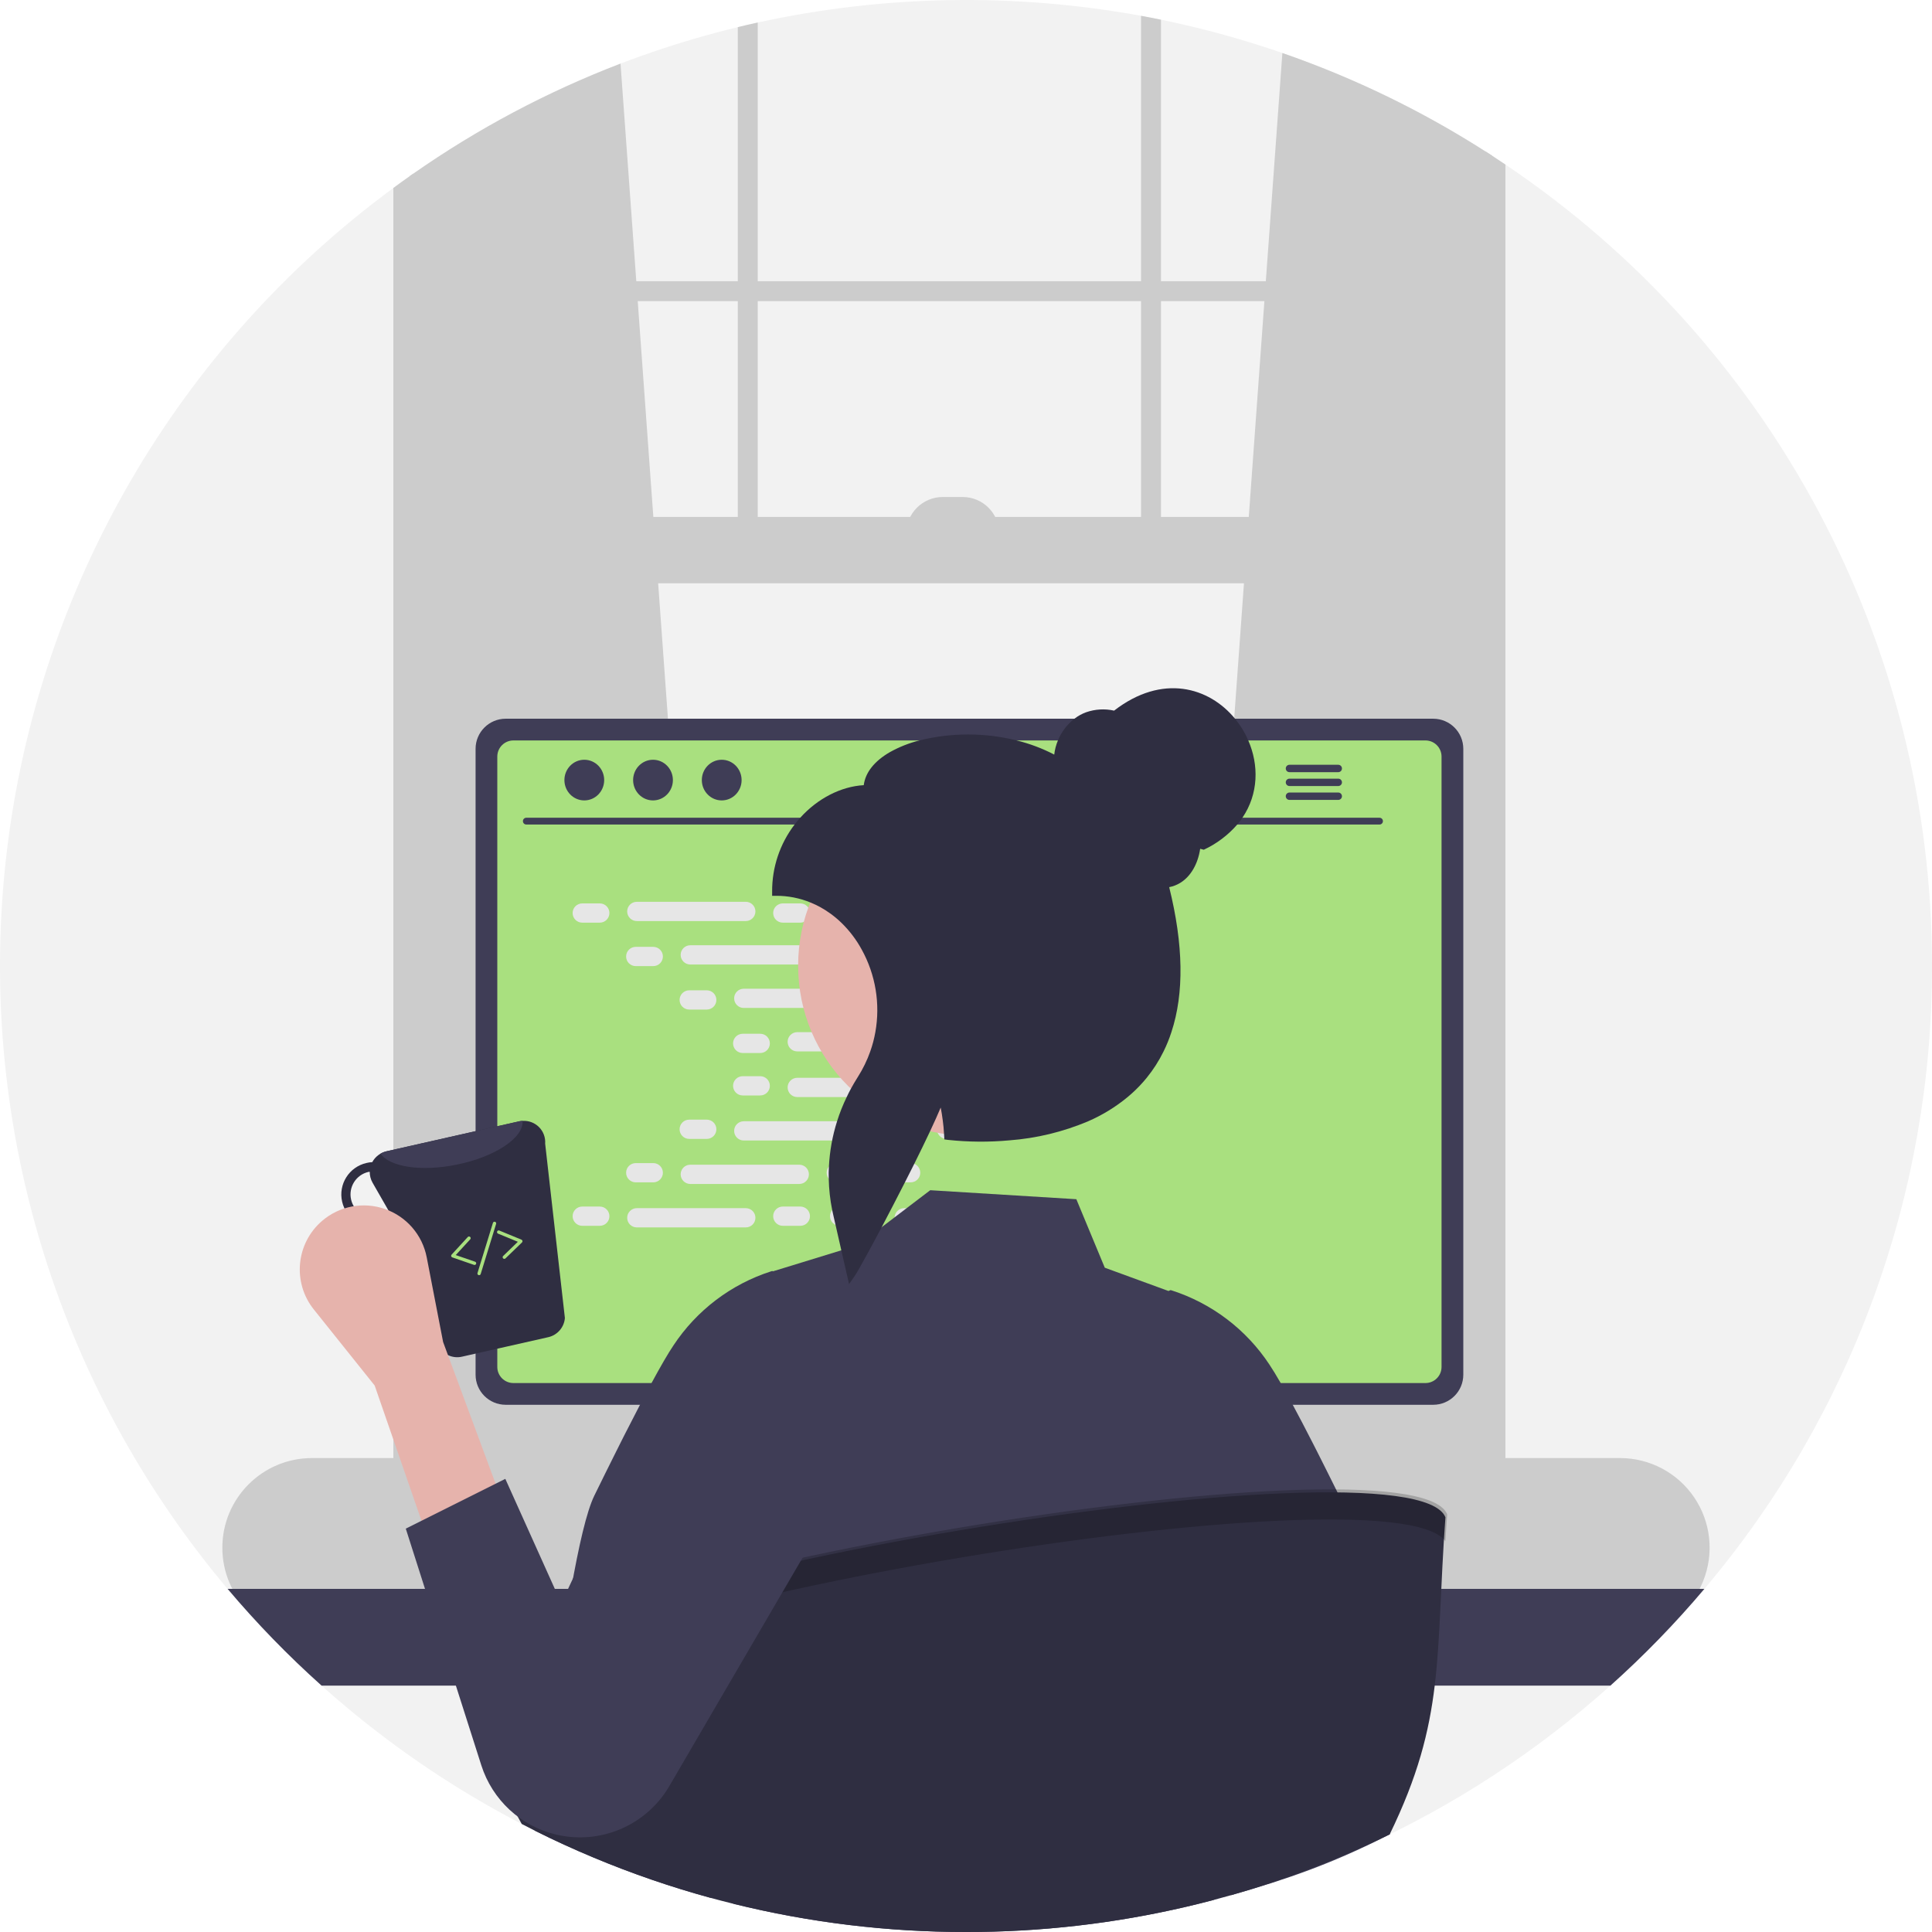
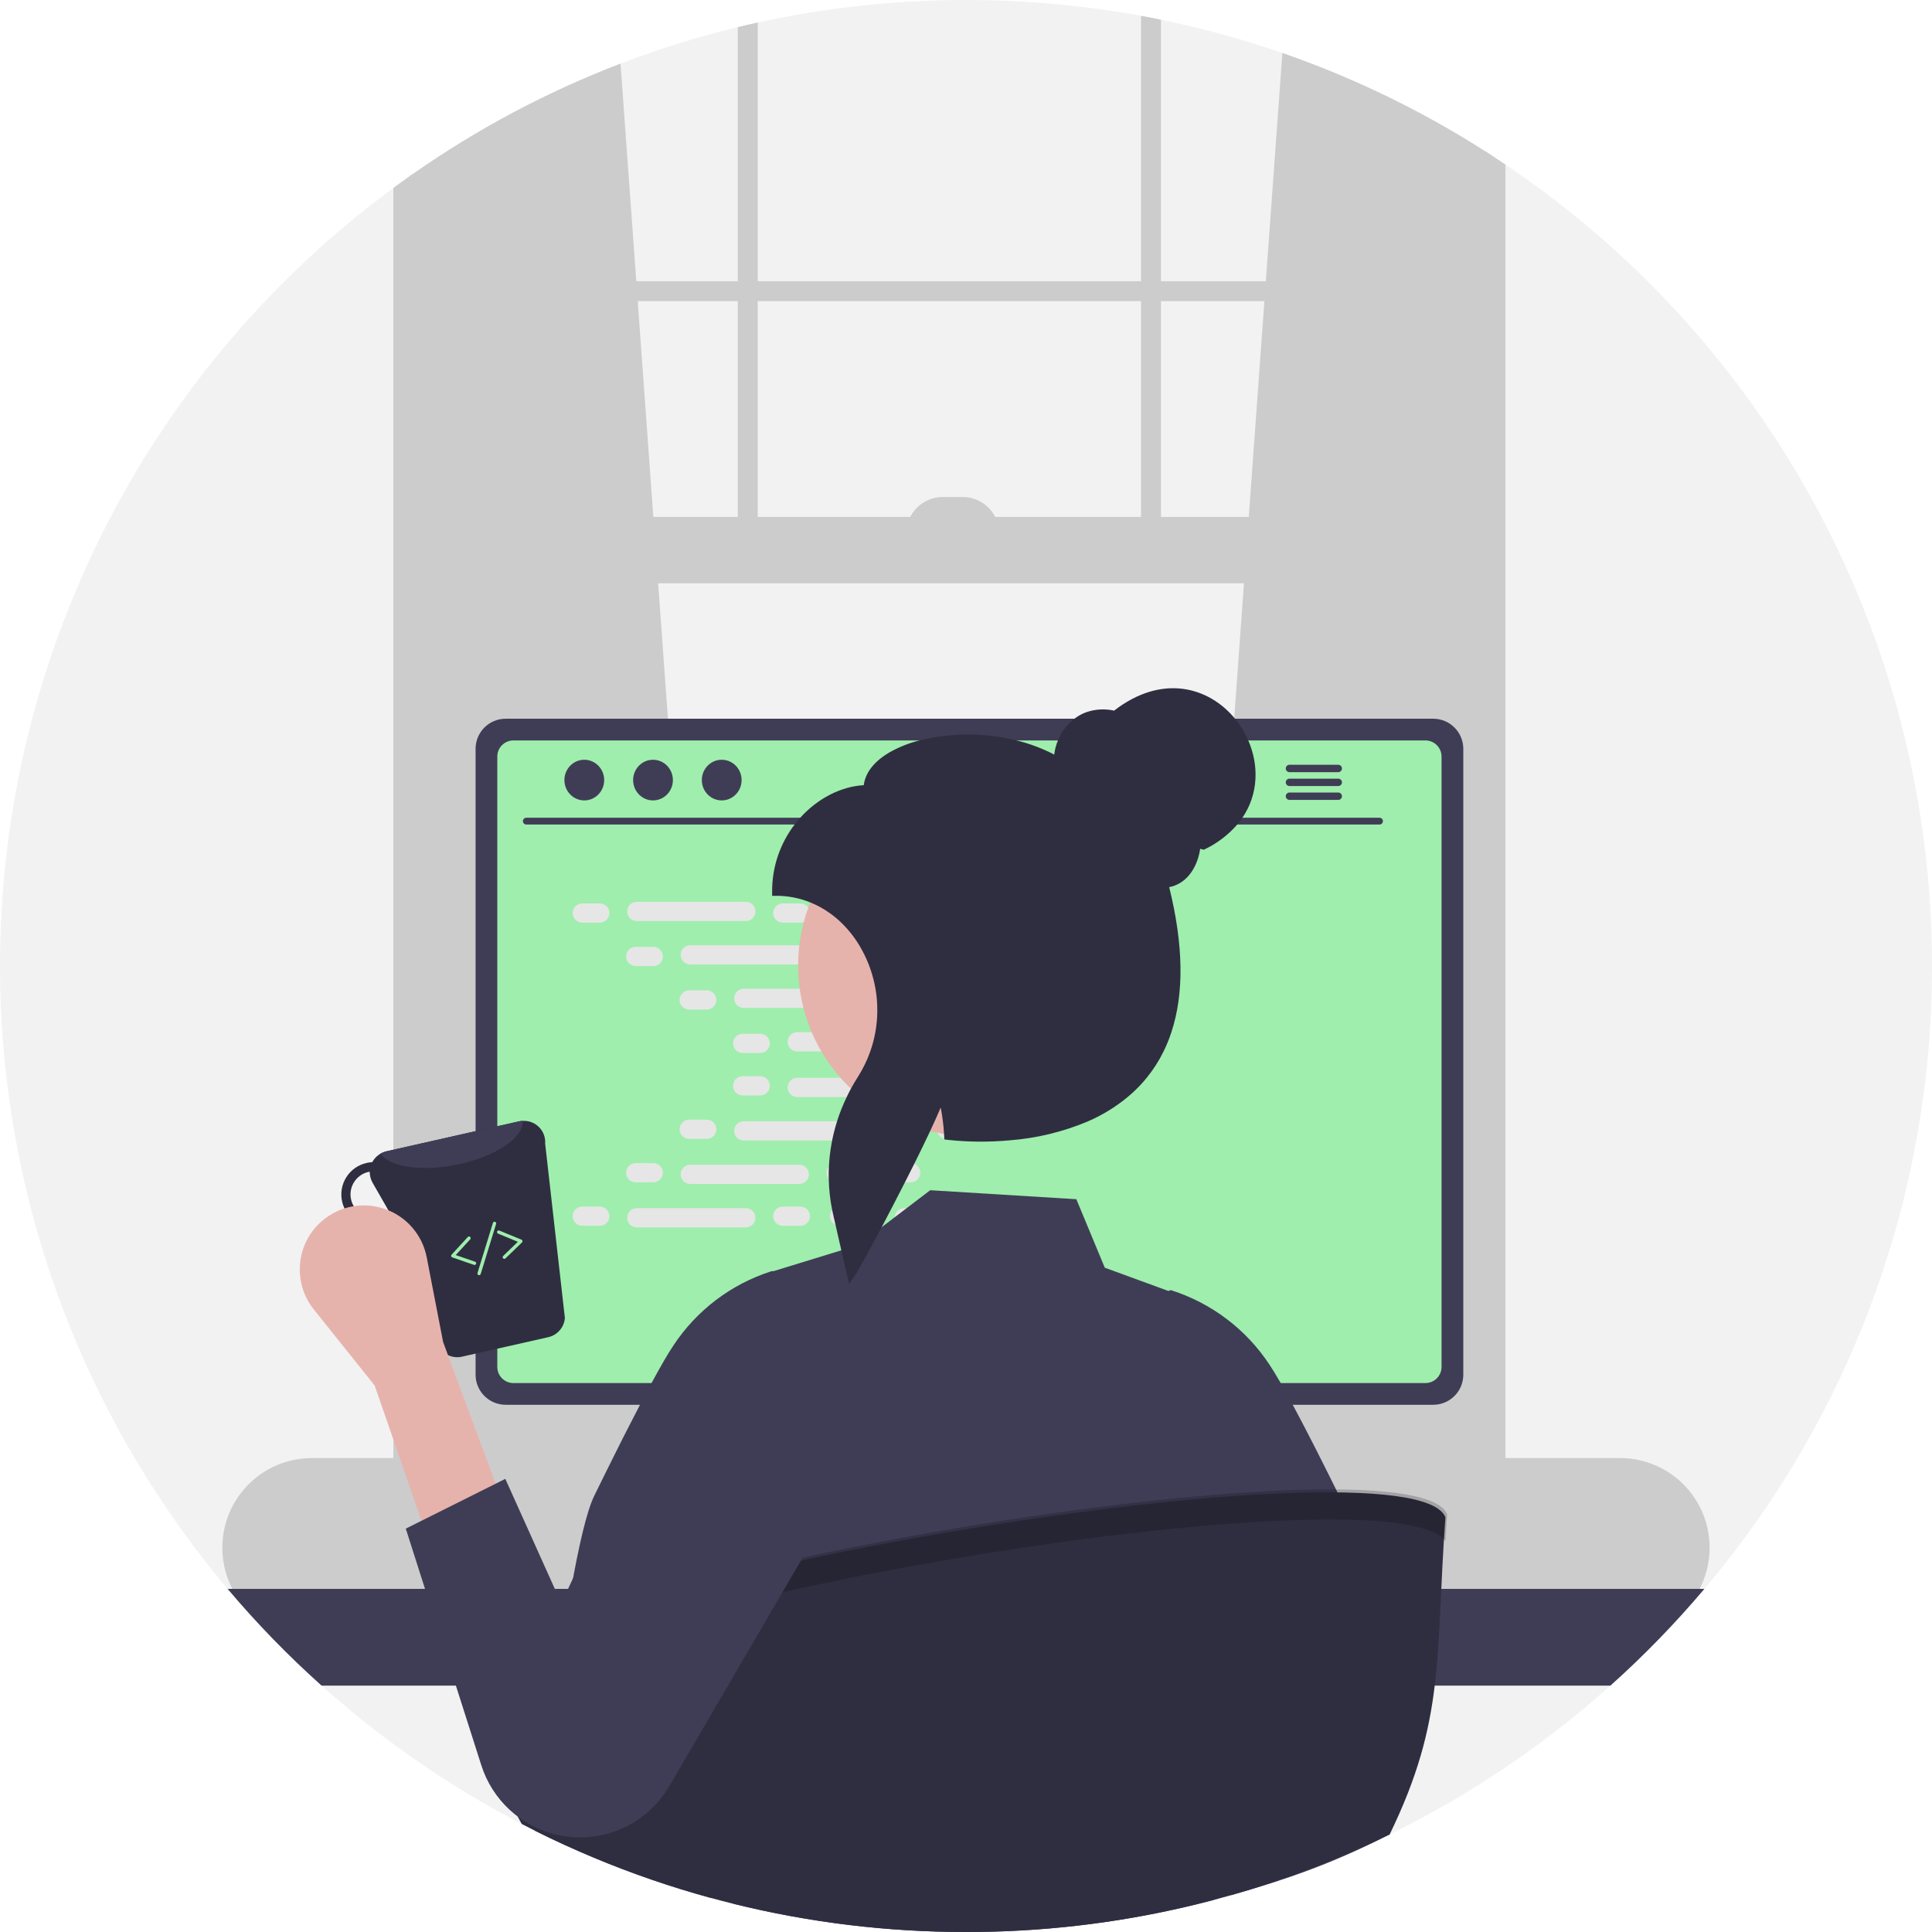
<svg xmlns="http://www.w3.org/2000/svg" data-name="Layer 1" width="578" height="578" viewBox="0 0 578 578">
  <path d="M889,450a287.861,287.861,0,0,1-68.09,186.34c-1.6,1.9-3.23,3.77-4.89,5.63a290.588,290.588,0,0,1-67.49,55.99q-8.67,5.205-17.72,9.81c-.61.31-1.23.62-1.84.92-.73.37-1.47.73-2.21,1.09A286.159,286.159,0,0,1,679.24,728q-2.55.72-5.11,1.4a288.588,288.588,0,0,1-65.84,9.49c-1.16.03-2.3.05-3.4.07-.39.01-.77.02-1.15.02-1.25.01-2.49.02-3.74.02a289.271,289.271,0,0,1-69.54-8.43q-3.42-.84-6.81-1.77a285.473,285.473,0,0,1-34.97-12.03q-9-3.75-17.68-8.09c-1.31-.66-2.62-1.32-3.91-2-.55-.27-1.09-.56-1.63-.84a290.458,290.458,0,0,1-81.65-64.06c-1.6-1.79-3.17-3.61-4.72-5.44a289.025,289.025,0,0,1,49.59-419.1c1.64-1.21,3.29-2.41,4.96-3.58q.495-.345.99-.69a286.753,286.753,0,0,1,97.1-43.85c1.98-.49,3.96-.95,5.96-1.38a291.798,291.798,0,0,1,114.68-2.01c1.99.37,3.98.75,5.96,1.16a287.281,287.281,0,0,1,97.1,39.43c.66.42,1.32.84,1.98,1.28,1.33.86,2.66,1.74,3.97,2.63A288.686,288.686,0,0,1,889,450Z" transform="translate(-311 -161)" fill="#f2f2f2" />
  <path d="M527,599.51l-92.37,8.2-.99.09V213.66q.495-.345.99-.69a288.323,288.323,0,0,1,62.01-32.94l4.72,65.1.43,5.96,4.67,64.56L507.9,335.51l18.93,261.7Z" transform="translate(-311 -161)" fill="#ccc" />
  <path d="M755.43,206.32c.66.42,1.32.84,1.98,1.28V607.8l-1.98-.18-91.37-8.11.17-2.3L683.16,335.51l1.44-19.86,4.67-64.56.43-5.96,4.95-68.27A287.687,287.687,0,0,1,755.43,206.32Z" transform="translate(-311 -161)" fill="#ccc" />
  <path d="M755.43,206.32V613.26c0,7.81-5.38,14.16-12,14.16H446.63c-5.48,0-10.13-4.36-11.54-10.31a16.108,16.108,0,0,1-.46-3.85V212.97q-.495.345-.99.69c-1.67,1.17-3.32,2.37-4.96,3.58V613.26a22.919,22.919,0,0,0,6.18,16,17.06,17.06,0,0,0,7.78,4.66,15.118,15.118,0,0,0,3.99.53h296.8a15.249,15.249,0,0,0,4-.53c7.98-2.15,13.95-10.59,13.95-20.66V210.23c-1.31-.89-2.64-1.77-3.97-2.63C756.75,207.16,756.09,206.74,755.43,206.32Z" transform="translate(-311 -161)" fill="#ccc" />
  <rect x="120.655" y="84.134" width="326.752" height="5.959" fill="#ccc" />
  <path d="M531.73,169.12c1.98-.49,3.96-.95,5.96-1.38V329.55h-5.96Z" transform="translate(-311 -161)" fill="#ccc" />
  <path d="M652.37,165.73c1.99.37,3.98.75,5.96,1.16V329.55h-5.96Z" transform="translate(-311 -161)" fill="#ccc" />
  <path d="M795.65,597.21H404.34a26.82,26.82,0,0,0,0,53.64H795.65a26.76,26.76,0,0,0,20.12-9.11,27.096,27.096,0,0,0,3.02-4.18,25.54,25.54,0,0,0,1.75-3.56,26.803,26.803,0,0,0-24.89-36.79Z" transform="translate(-311 -161)" fill="#ccc" />
  <rect x="122.642" y="154.649" width="324.766" height="19.863" fill="#ccc" />
  <path d="M282.045,148.69h5.959a10.925,10.925,0,0,1,10.925,10.925v0a0,0,0,0,1,0,0h-27.809a0,0,0,0,1,0,0v0a10.925,10.925,0,0,1,10.925-10.925Z" fill="#ccc" />
  <path d="M820.91,636.34a289.004,289.004,0,0,1-28.12,28.95H407.21a289.004,289.004,0,0,1-28.12-28.95Z" transform="translate(-311 -161)" fill="#3f3d56" />
  <path d="M632.28,536.07H567.36a3.175,3.175,0,0,0-1.03.16,3.448,3.448,0,0,0-2.43,3.3V642.09h71.85V539.53A3.463,3.463,0,0,0,632.28,536.07Zm-24.57,50.6a7.531,7.531,0,0,1-1.56,4.6,7.665,7.665,0,0,1-13.78-4.6v-11.9a7.67,7.67,0,0,1,15.34,0Z" transform="translate(-311 -161)" fill="#2f2e41" />
  <path d="M563.68,638.81v9.89a1.94,1.94,0,0,0,1.93,1.94h68.43a1.946,1.946,0,0,0,1.93-1.94v-9.89Z" transform="translate(-311 -161)" fill="#3f3d56" />
  <path d="M739.78,376.02H462.28a9.011,9.011,0,0,0-9,8.99V572.27a9.007,9.007,0,0,0,9,9h277.5a9.007,9.007,0,0,0,9-9V385.01A9.012,9.012,0,0,0,739.78,376.02Z" transform="translate(-311 -161)" fill="#3f3d56" />
-   <path d="M737.46,382.52H464.59a4.82,4.82,0,0,0-4.81,4.82V569.96a4.818,4.818,0,0,0,4.81,4.81H737.46a4.818,4.818,0,0,0,4.81-4.81V387.34A4.821,4.821,0,0,0,737.46,382.52Z" transform="translate(-311 -161)" fill="#a9e07f" />
+   <path d="M737.46,382.52H464.59a4.82,4.82,0,0,0-4.81,4.82V569.96a4.818,4.818,0,0,0,4.81,4.81H737.46a4.818,4.818,0,0,0,4.81-4.81V387.34A4.821,4.821,0,0,0,737.46,382.52Z" transform="translate(-311 -161)" fill="#9feead" />
  <path d="M687.24,650.48l-2.52-11.97a2.992,2.992,0,0,0-1.86-2.17,2.894,2.894,0,0,0-1.06-.2H524.49a2.895,2.895,0,0,0-1.06.2,2.993,2.993,0,0,0-1.86,2.17l-2.52,11.97a2.987,2.987,0,0,0,2.92,3.6H684.31a2.948,2.948,0,0,0,2.32-1.11A2.985,2.985,0,0,0,687.24,650.48Z" transform="translate(-311 -161)" fill="#2f2e41" />
  <rect x="214.643" y="477.296" width="5" height="3" rx="0.488" fill="#3f3d56" />
  <rect x="224.643" y="477.296" width="5" height="3" rx="0.488" fill="#3f3d56" />
  <rect x="234.643" y="477.296" width="5" height="3" rx="0.488" fill="#3f3d56" />
  <rect x="244.643" y="477.296" width="5" height="3" rx="0.488" fill="#3f3d56" />
  <rect x="254.643" y="477.296" width="5" height="3" rx="0.488" fill="#3f3d56" />
  <rect x="264.643" y="477.296" width="5" height="3" rx="0.488" fill="#3f3d56" />
  <rect x="274.643" y="477.296" width="5" height="3" rx="0.488" fill="#3f3d56" />
  <rect x="284.643" y="477.296" width="5" height="3" rx="0.488" fill="#3f3d56" />
  <rect x="294.643" y="477.296" width="5" height="3" rx="0.488" fill="#3f3d56" />
  <rect x="304.643" y="477.296" width="5" height="3" rx="0.488" fill="#3f3d56" />
  <rect x="314.643" y="477.296" width="5" height="3" rx="0.488" fill="#3f3d56" />
  <rect x="324.643" y="477.296" width="5" height="3" rx="0.488" fill="#3f3d56" />
  <rect x="334.643" y="477.296" width="5" height="3" rx="0.488" fill="#3f3d56" />
  <rect x="344.643" y="477.296" width="5" height="3" rx="0.488" fill="#3f3d56" />
  <rect x="354.643" y="477.296" width="5" height="3" rx="0.488" fill="#3f3d56" />
  <rect x="364.643" y="477.296" width="5" height="3" rx="0.488" fill="#3f3d56" />
  <rect x="214.525" y="482.296" width="5" height="3" rx="0.488" fill="#3f3d56" />
  <rect x="224.525" y="482.296" width="5" height="3" rx="0.488" fill="#3f3d56" />
  <rect x="234.525" y="482.296" width="5" height="3" rx="0.488" fill="#3f3d56" />
  <rect x="244.525" y="482.296" width="5" height="3" rx="0.488" fill="#3f3d56" />
  <rect x="254.525" y="482.296" width="5" height="3" rx="0.488" fill="#3f3d56" />
  <rect x="264.525" y="482.296" width="5" height="3" rx="0.488" fill="#3f3d56" />
  <rect x="274.525" y="482.296" width="5" height="3" rx="0.488" fill="#3f3d56" />
  <rect x="284.525" y="482.296" width="5" height="3" rx="0.488" fill="#3f3d56" />
  <rect x="294.525" y="482.296" width="5" height="3" rx="0.488" fill="#3f3d56" />
  <rect x="304.525" y="482.296" width="5" height="3" rx="0.488" fill="#3f3d56" />
  <rect x="314.525" y="482.296" width="5" height="3" rx="0.488" fill="#3f3d56" />
  <rect x="324.525" y="482.296" width="5" height="3" rx="0.488" fill="#3f3d56" />
  <rect x="334.525" y="482.296" width="5" height="3" rx="0.488" fill="#3f3d56" />
  <rect x="344.525" y="482.296" width="5" height="3" rx="0.488" fill="#3f3d56" />
  <rect x="354.525" y="482.296" width="5" height="3" rx="0.488" fill="#3f3d56" />
  <rect x="364.525" y="482.296" width="5" height="3" rx="0.488" fill="#3f3d56" />
  <rect x="262.525" y="488.296" width="40" height="3" rx="0.488" fill="#3f3d56" />
  <path d="M723.748,407.677H468.425a1.016,1.016,0,0,1,0-2.031H723.748a1.016,1.016,0,0,1,0,2.031Z" transform="translate(-311 -161)" fill="#3f3d56" />
  <ellipse cx="174.805" cy="233.379" rx="5.95" ry="6.083" fill="#3f3d56" />
  <ellipse cx="195.361" cy="233.379" rx="5.95" ry="6.083" fill="#3f3d56" />
  <ellipse cx="215.917" cy="233.379" rx="5.95" ry="6.083" fill="#3f3d56" />
  <path d="M711.37,389.8h-14.6a1.105,1.105,0,0,0,0,2.21h14.6a1.105,1.105,0,0,0,0-2.21Z" transform="translate(-311 -161)" fill="#3f3d56" />
  <path d="M711.37,393.95h-14.6a1.105,1.105,0,0,0,0,2.21h14.6a1.105,1.105,0,0,0,0-2.21Z" transform="translate(-311 -161)" fill="#3f3d56" />
  <path d="M711.37,398.1h-14.6a1.105,1.105,0,0,0,0,2.21h14.6a1.105,1.105,0,0,0,0-2.21Z" transform="translate(-311 -161)" fill="#3f3d56" />
  <rect x="171.314" y="270.273" width="11.006" height="5.76" rx="2.88" fill="#e6e6e6" />
  <rect x="231.314" y="270.273" width="11.006" height="5.76" rx="2.88" fill="#e6e6e6" />
  <rect x="248.314" y="270.273" width="11.006" height="5.76" rx="2.88" fill="#e6e6e6" />
  <rect x="187.634" y="269.793" width="38.366" height="5.76" rx="2.88" fill="#e6e6e6" />
  <rect x="267.634" y="269.793" width="38.366" height="5.76" rx="2.88" fill="#e6e6e6" />
  <rect x="187.314" y="283.273" width="11.006" height="5.76" rx="2.88" fill="#e6e6e6" />
  <rect x="247.314" y="283.273" width="11.006" height="5.76" rx="2.88" fill="#e6e6e6" />
  <rect x="264.314" y="283.273" width="11.006" height="5.76" rx="2.88" fill="#e6e6e6" />
  <rect x="203.634" y="282.793" width="38.366" height="5.76" rx="2.88" fill="#e6e6e6" />
  <rect x="283.634" y="282.793" width="38.366" height="5.76" rx="2.88" fill="#e6e6e6" />
  <rect x="203.314" y="296.273" width="11.006" height="5.76" rx="2.88" fill="#e6e6e6" />
  <rect x="263.314" y="296.273" width="11.006" height="5.76" rx="2.88" fill="#e6e6e6" />
  <rect x="280.314" y="296.273" width="11.006" height="5.76" rx="2.88" fill="#e6e6e6" />
  <rect x="219.634" y="295.793" width="38.366" height="5.76" rx="2.88" fill="#e6e6e6" />
  <rect x="299.634" y="295.793" width="38.366" height="5.76" rx="2.88" fill="#e6e6e6" />
  <rect x="219.314" y="309.273" width="11.006" height="5.76" rx="2.88" fill="#e6e6e6" />
  <rect x="279.314" y="309.273" width="11.006" height="5.76" rx="2.88" fill="#e6e6e6" />
  <rect x="296.314" y="309.273" width="11.006" height="5.76" rx="2.88" fill="#e6e6e6" />
  <rect x="235.634" y="308.793" width="38.366" height="5.76" rx="2.88" fill="#e6e6e6" />
  <rect x="231.314" y="360.967" width="11.006" height="5.76" rx="2.88" fill="#e6e6e6" />
  <rect x="248.314" y="360.967" width="11.006" height="5.76" rx="2.88" fill="#e6e6e6" />
  <rect x="267.634" y="361.447" width="38.366" height="5.76" rx="2.88" fill="#e6e6e6" />
  <rect x="171.314" y="360.967" width="11.006" height="5.76" rx="2.88" fill="#e6e6e6" />
  <rect x="187.634" y="361.447" width="38.366" height="5.76" rx="2.88" fill="#e6e6e6" />
  <rect x="187.314" y="347.967" width="11.006" height="5.76" rx="2.88" fill="#e6e6e6" />
  <rect x="247.314" y="347.967" width="11.006" height="5.76" rx="2.88" fill="#e6e6e6" />
  <rect x="264.314" y="347.967" width="11.006" height="5.76" rx="2.88" fill="#e6e6e6" />
  <rect x="203.634" y="348.447" width="38.366" height="5.76" rx="2.88" fill="#e6e6e6" />
  <rect x="203.314" y="334.967" width="11.006" height="5.76" rx="2.88" fill="#e6e6e6" />
  <rect x="263.314" y="334.967" width="11.006" height="5.76" rx="2.88" fill="#e6e6e6" />
  <rect x="280.314" y="334.967" width="11.006" height="5.76" rx="2.88" fill="#e6e6e6" />
  <rect x="219.634" y="335.447" width="38.366" height="5.76" rx="2.88" fill="#e6e6e6" />
  <rect x="219.314" y="321.967" width="11.006" height="5.76" rx="2.88" fill="#e6e6e6" />
  <rect x="279.314" y="321.967" width="11.006" height="5.76" rx="2.88" fill="#e6e6e6" />
  <rect x="296.314" y="321.967" width="11.006" height="5.76" rx="2.88" fill="#e6e6e6" />
  <rect x="235.634" y="322.447" width="38.366" height="5.76" rx="2.88" fill="#e6e6e6" />
  <path d="M726.81,709.77c-.61.31-1.23.62-1.84.92-15.8,7.9-28.44,12.39-45.73,17.31-1.46-16.3-2.87-44.95-4.24-62.71-.36-4.61-.72-8.48-1.07-11.21a15.182,15.182,0,0,0-.88-4.25l.06,4.25.15,11.21.87,64.11a288.588,288.588,0,0,1-65.84,9.49c-1.16.03-2.3.05-3.4.07-.39.01-.77.02-1.15.02-1.25.01-2.49.02-3.74.02a289.271,289.271,0,0,1-69.54-8.43c.49-16.13.98-44.46,1.45-65.28.1-4.07.19-7.86.29-11.21.19-7.16.39-12.32.58-14.05a4.361,4.361,0,0,0-.39.97,97.154,97.154,0,0,0-1.89,13.08c-.35,3.35-.7,7.14-1.05,11.21-1.86,21.63-3.8,51.04-5.8,63.51a285.473,285.473,0,0,1-34.97-12.03q-9-3.75-17.68-8.09c1.1-7.2,2.25-15.27,3.43-23.64.92-6.49,1.87-13.16,2.84-19.75,1.5-10.18,3.04-20.16,4.6-28.95,2.28-12.84,4.62-23.16,6.94-27.9,2.2-4.5,4.4-8.94,6.53-13.19.74-1.49,1.48-2.96,2.2-4.39.17-.34.34-.67.51-1,1.53-3.01,3.01-5.89,4.42-8.59,1.21-2.31,2.36-4.49,3.45-6.5,2.64-4.88,4.88-8.77,6.54-11.23a55.257,55.257,0,0,1,29.28-22.21l.3-.08.21.09,20.45-6.28,2.99-.92,2.01-.62,7.08-5.39,3.85-2.93,3.61-2.75,7.06-5.37,43.71,2.69,8.51,20.49,19.06,6.97.33-.15.29-.12.3.08a55.306,55.306,0,0,1,29.28,22.21c.94,1.41,2.08,3.27,3.37,5.52,1.1,1.91,2.3,4.09,3.6,6.5,1.85,3.43,3.87,7.3,6.01,11.49.47.92.95,1.86,1.43,2.81q1.335,2.64,2.71,5.39c2.13,4.25,4.33,8.69,6.53,13.2,1.91,3.91,3.84,11.95,5.74,22.18,1.57,8.5,3.13,18.52,4.64,28.95,1.98,13.52-.13,29.71,1.66,42.15C726.58,708.23,726.7,709,726.81,709.77Z" transform="translate(-311 -161)" fill="#3f3d56" />
  <circle cx="289.615" cy="288.888" r="50.836" fill="#E6B3AC" />
  <path d="M684.45,382.52a26.608,26.608,0,0,0-3.97-6.5c-7.72-9.43-21.76-13.58-36.17-2.42a15.279,15.279,0,0,0-8.35.48,12.91,12.91,0,0,0-3.52,1.94,15.97,15.97,0,0,0-4.94,6.5,15.522,15.522,0,0,0-1.1,4.23,50.565,50.565,0,0,0-11.23-4.23,60.34,60.34,0,0,0-29.13,0,36.544,36.544,0,0,0-8.78,3.48c-4.68,2.7-7.37,6.11-7.85,9.9-6.75.38-13.77,3.93-19,9.75-.59.65-1.16,1.33-1.69,2.03A32.709,32.709,0,0,0,542,427.73V429h1.27a26.87,26.87,0,0,1,10.15,1.98,27.585,27.585,0,0,1,5.89,3.25,28.764,28.764,0,0,1,3.37,2.8,33.483,33.483,0,0,1,6.12,8.05,37.459,37.459,0,0,1,4.08,24.71,36.2,36.2,0,0,1-1.52,5.76,37.584,37.584,0,0,1-3.71,7.63c-.06.09-.11.18-.17.27-.67,1.07-1.31,2.16-1.91,3.26-.45.82-.87,1.66-1.26,2.5a51.957,51.957,0,0,0-2.88,7.24,53.586,53.586,0,0,0-2.44,13.54c-.07,1.22-.09,2.44-.05,3.66a51.979,51.979,0,0,0,1.03,9.36c.09.42.18.83.27,1.25l.73,3.19,1.73,7.61,1.2,5.24,1.11,4.86,1.64-2.35c.56-.8,1.97-3.26,3.86-6.74,1.25-2.27,2.7-4.98,4.27-7.94,2.19-4.15,4.59-8.78,6.94-13.4.95-1.87,1.89-3.73,2.8-5.55,1.72-3.45,3.34-6.78,4.73-9.74,1.28-2.73,2.37-5.15,3.18-7.09.25,1.27.46,2.56.62,3.86.18,1.32.31,2.66.38,4,.02.2.03.41.04.61l.04.82.01.24,1.06.14a93.022,93.022,0,0,0,18.4.14h.01a74.862,74.862,0,0,0,23.56-5.71,49.257,49.257,0,0,0,11.8-7.24,41.3,41.3,0,0,0,4.66-4.52c.36-.41.71-.82,1.05-1.24a41.125,41.125,0,0,0,5.05-7.9,41.802,41.802,0,0,0,2.34-5.76c3.84-11.63,3.62-26.14-.66-43.38a9.923,9.923,0,0,0,3.27-1.26c3.14-1.89,5.32-5.64,6-10.22l1.08.29a30.104,30.104,0,0,0,10.01-7.54,24.115,24.115,0,0,0,1.54-2.03C687.58,398.45,687.62,389.81,684.45,382.52Z" transform="translate(-311 -161)" fill="#2f2e41" />
  <polygon points="206.32 475.296 214.817 442.504 222.32 470.8 206.32 475.296" opacity="0.2" />
  <path d="M743.43,614.93c-3.04,41.88.11,60.32-16.67,94.85A286.159,286.159,0,0,1,679.24,728q-2.55.72-5.11,1.4a288.588,288.588,0,0,1-65.84,9.49c-1.16.03-2.3.05-3.4.07-.39.01-.77.02-1.15.02-1.25.01-2.49.02-3.74.02a289.271,289.271,0,0,1-69.54-8.43q-3.42-.84-6.81-1.77a285.473,285.473,0,0,1-34.97-12.03q-9-3.75-17.68-8.09c-1.31-.66-2.62-1.32-3.91-2-6.63-11.66-10.4-25.84-10.48-42.88C461.2,634.44,733.29,589.61,743.43,614.93Z" transform="translate(-311 -161)" fill="#2f2e41" />
  <path d="M743.422,622.102c.155-2.593.329-5.271.531-8.06-10.14-25.32-282.23,19.51-286.82,48.87.013,2.692.128,5.304.321,7.855C468.57,641.789,727.059,599.181,743.422,622.102Z" transform="translate(-311 -161)" opacity="0.2" />
  <path d="M474.096,503.152a6.365,6.365,0,0,0-6.753-6.816,5.854,5.854,0,0,0-1.005.126l-39.762,8.983a6.548,6.548,0,0,0-4.209,3.235,8.184,8.184,0,0,0-1.727.251,9.661,9.661,0,0,0,4.271,18.845,9.794,9.794,0,0,0,3.895-1.884l13.474,37.941a6.329,6.329,0,0,0,6.941,3.046l25.849-5.842A6.416,6.416,0,0,0,480,555.32Zm-49.781,21.923a6.91,6.91,0,0,1-3.078-13.474c.126-.031.251,0,.377-.031a6.506,6.506,0,0,0,.848,3.266l4.931,8.606A6.505,6.505,0,0,1,424.314,525.074Z" transform="translate(-311 -161)" fill="#2f2e41" />
  <path d="M467.343,496.336c.377,5.025-8.229,10.804-19.755,13.097-10.585,2.167-20.07.659-22.739-3.298a6.025,6.025,0,0,1,1.728-.691l39.762-8.983A5.854,5.854,0,0,1,467.343,496.336Z" transform="translate(-311 -161)" fill="#3f3d56" />
  <path d="M439.843,623.905,462.177,612.738l-18.611-50.251-4.905-25.342a19.161,19.161,0,0,0-31.282-10.907h0a19.161,19.161,0,0,0-2.493,26.518l18.207,22.759Z" transform="translate(-311 -161)" fill="#E6B3AC" />
  <path d="M462.177,603.433l-29.778,14.889,22.599,70.809A30.977,30.977,0,0,0,477.333,709.847h0a30.977,30.977,0,0,0,33.737-14.197l59.925-102.714a31.62,31.62,0,0,0-10.196-42.982h0a31.62,31.62,0,0,0-45.296,12.765l-36.576,77.936Z" transform="translate(-311 -161)" fill="#3f3d56" />
-   <path d="M452.967,539.441a.496.496,0,0,1-.163-.027l-6.501-2.238a.499.499,0,0,1-.206-.811l4.835-5.265a.5.5,0,1,1,.736.676l-4.319,4.702,5.779,1.99a.5.5,0,0,1-.163.973Z" transform="translate(-311 -161)" fill="#a9e07f" />
-   <path d="M461.878,537.617a.5.5,0,0,1-.348-.859l4.395-4.249-5.903-2.433a.5.5,0,1,1,.381-.924l6.609,2.724a.5.5,0,0,1,.157.821l-4.943,4.779A.5.5,0,0,1,461.878,537.617Z" transform="translate(-311 -161)" fill="#a9e07f" />
-   <path d="M454.332,542.5a.482.482,0,0,1-.147-.022.5.5,0,0,1-.331-.625l4.615-15a.5.5,0,0,1,.956.295l-4.615,15A.5.5,0,0,1,454.332,542.5Z" transform="translate(-311 -161)" fill="#a9e07f" />
+   <path d="M452.967,539.441a.496.496,0,0,1-.163-.027l-6.501-2.238a.499.499,0,0,1-.206-.811l4.835-5.265a.5.5,0,1,1,.736.676l-4.319,4.702,5.779,1.99a.5.5,0,0,1-.163.973Z" transform="translate(-311 -161)" fill="#9feead" />
+   <path d="M461.878,537.617a.5.5,0,0,1-.348-.859l4.395-4.249-5.903-2.433a.5.5,0,1,1,.381-.924l6.609,2.724a.5.5,0,0,1,.157.821l-4.943,4.779A.5.5,0,0,1,461.878,537.617Z" transform="translate(-311 -161)" fill="#9feead" />
+   <path d="M454.332,542.5a.482.482,0,0,1-.147-.022.5.5,0,0,1-.331-.625l4.615-15a.5.5,0,0,1,.956.295l-4.615,15A.5.5,0,0,1,454.332,542.5Z" transform="translate(-311 -161)" fill="#9feead" />
</svg>
